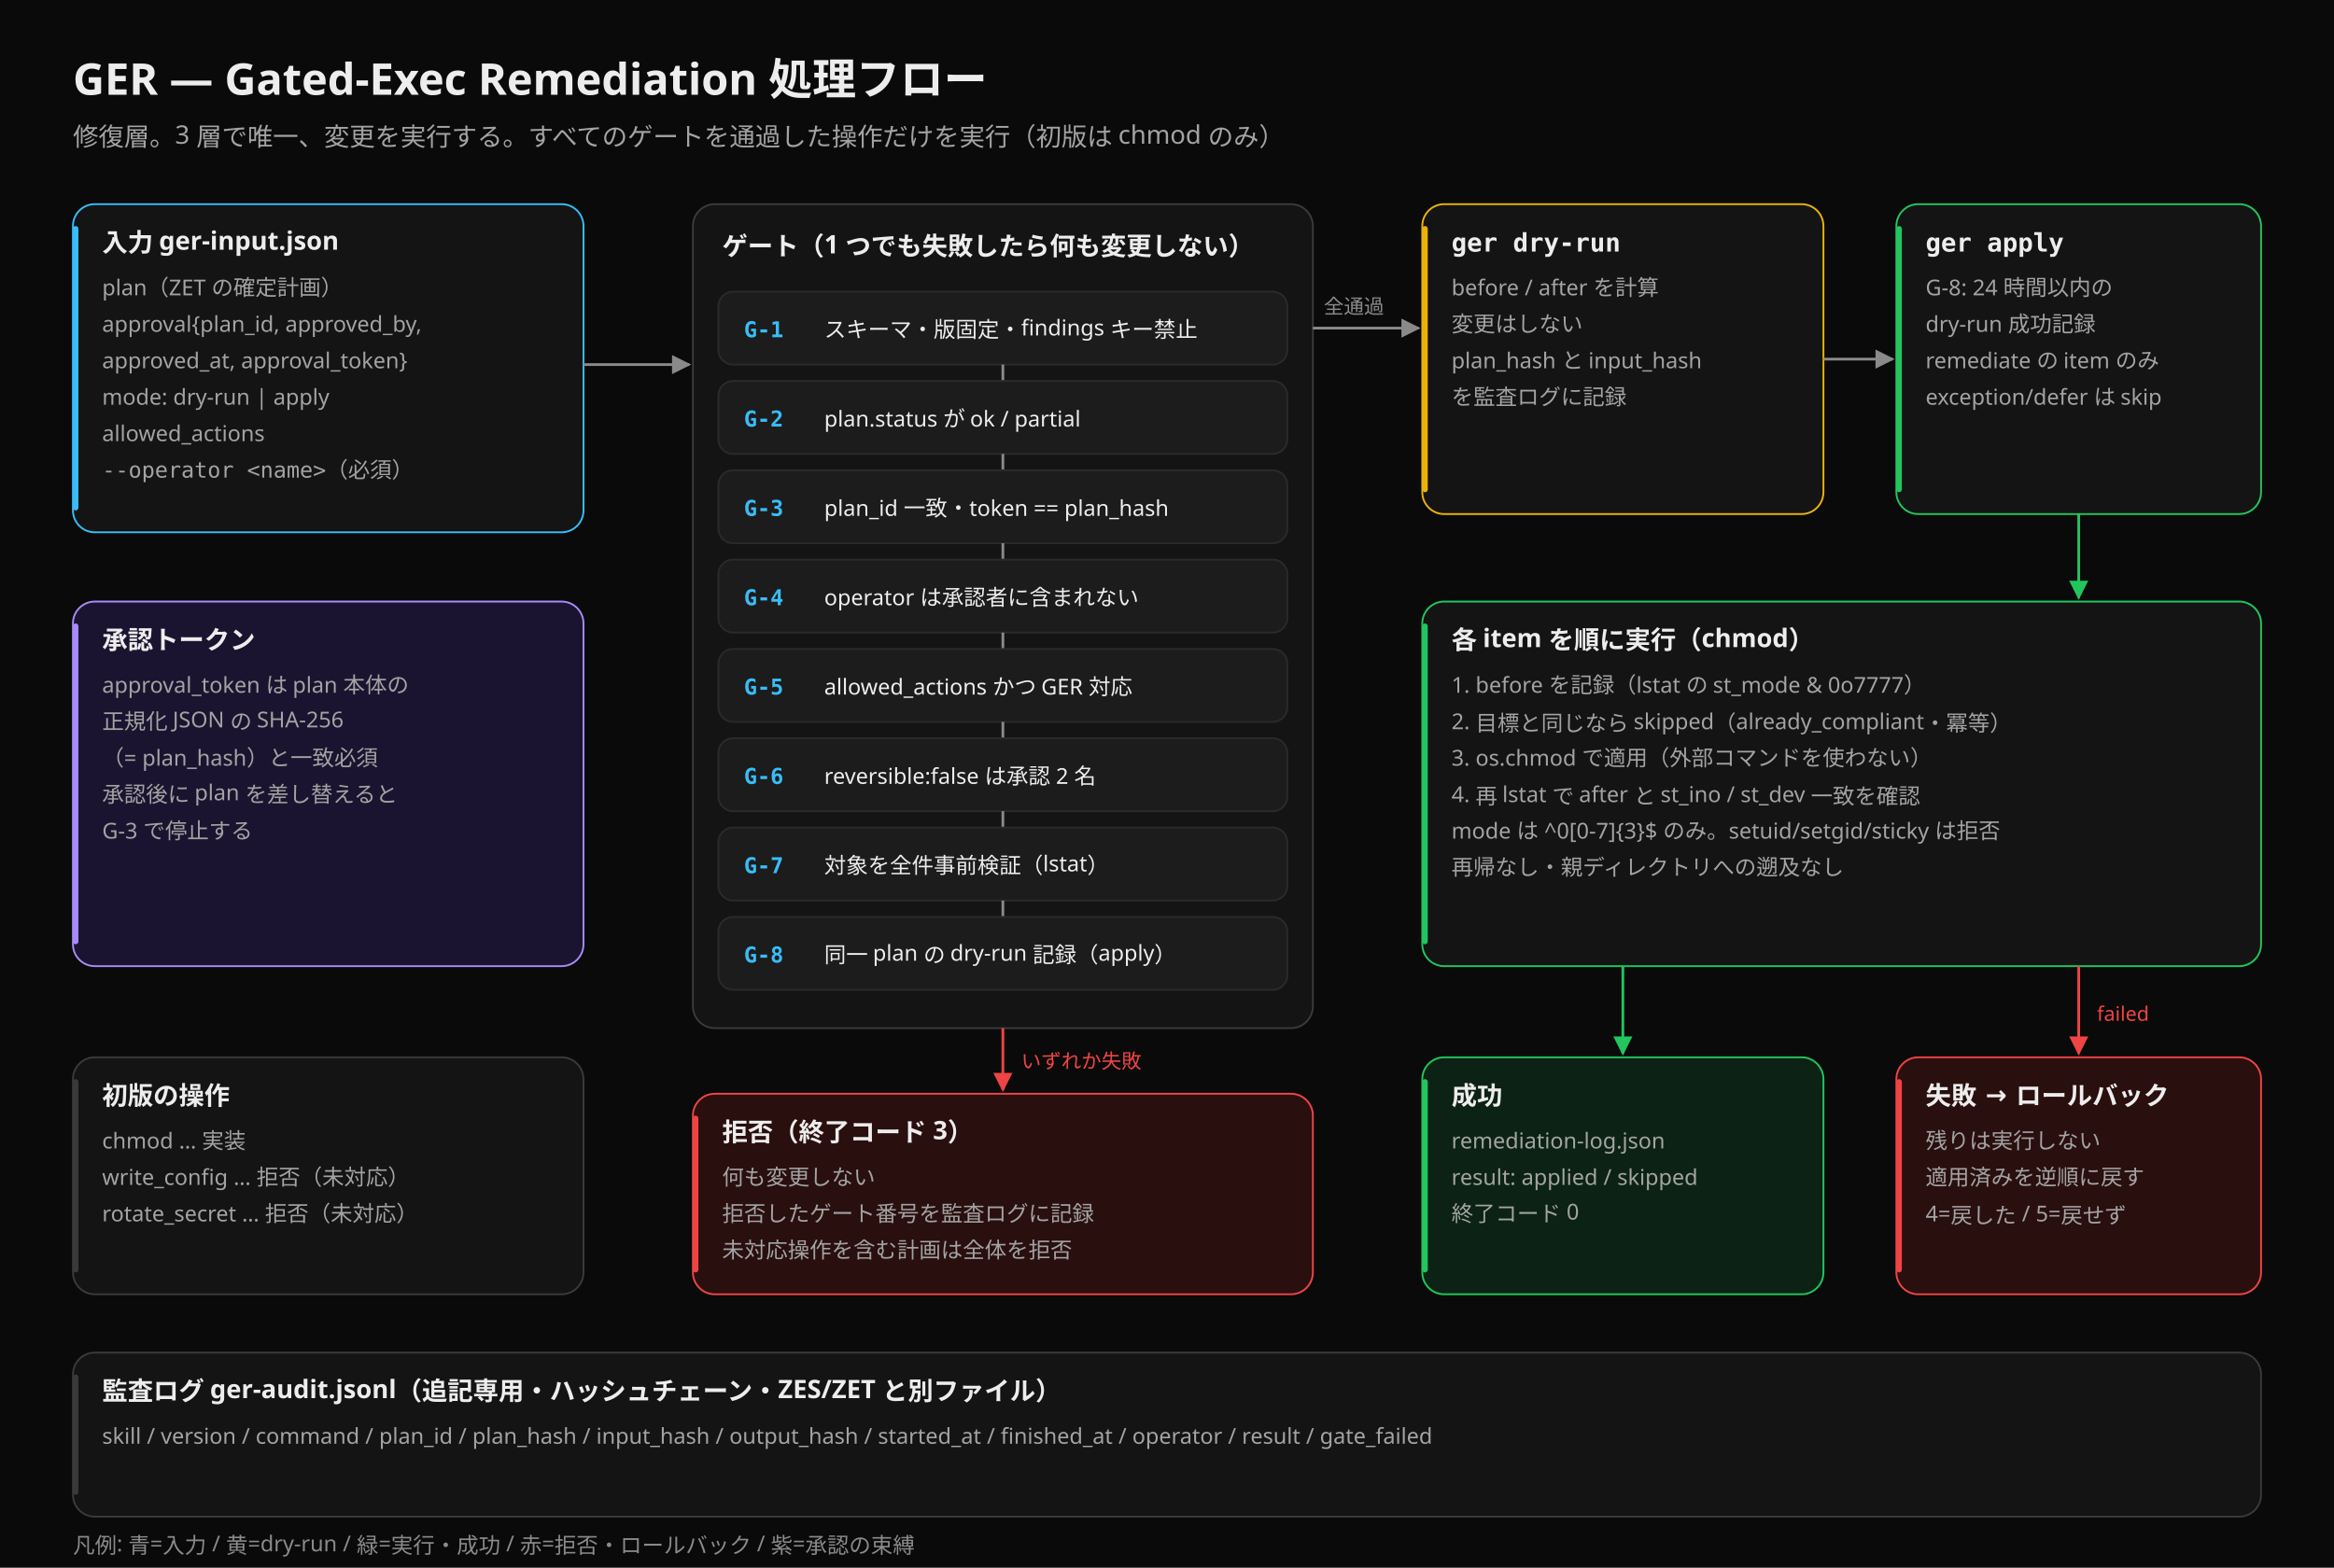
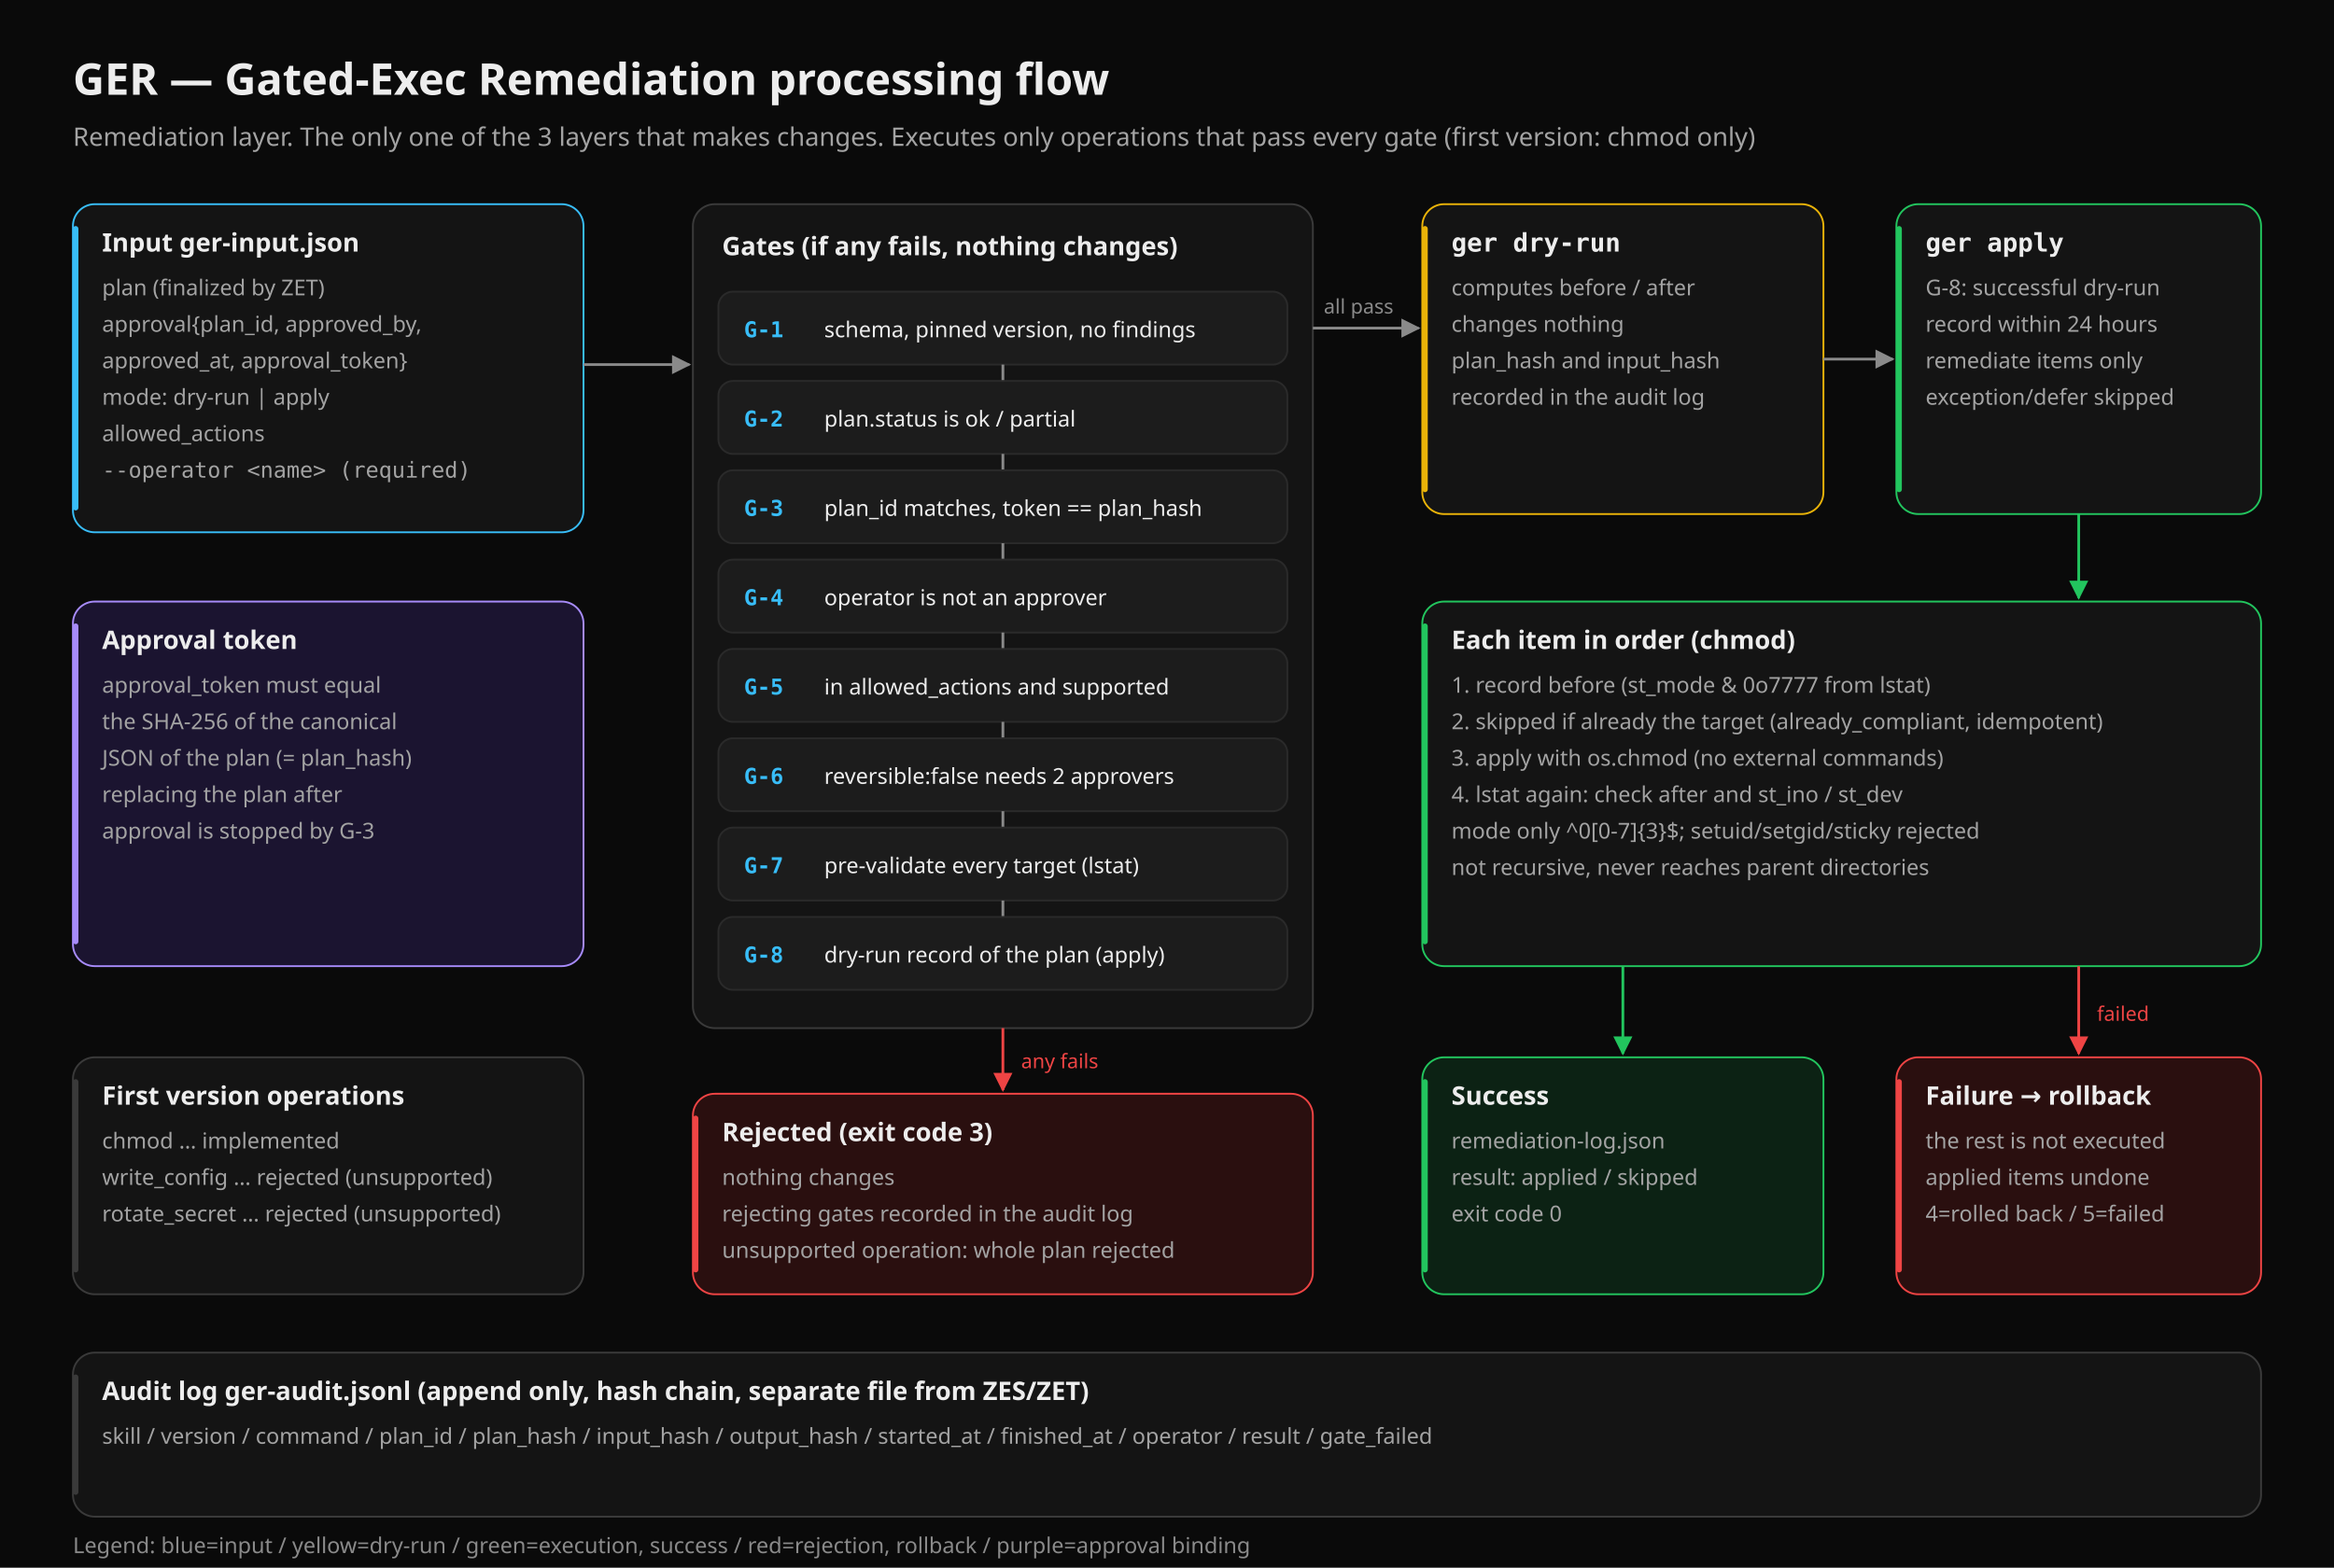
<svg xmlns="http://www.w3.org/2000/svg" width="1280" height="860" viewBox="0 0 1280 860" role="img" aria-labelledby="t d">
  <defs>
    <marker id="as" viewBox="0 0 10 10" refX="9" refY="5" markerWidth="7" markerHeight="7" orient="auto-start-reverse">
      <path d="M0,0 L10,5 L0,10 z" fill="#8a8a8a" />
    </marker>
    <marker id="ar" viewBox="0 0 10 10" refX="9" refY="5" markerWidth="7" markerHeight="7" orient="auto-start-reverse">
      <path d="M0,0 L10,5 L0,10 z" fill="#ef4444" />
    </marker>
    <marker id="aa" viewBox="0 0 10 10" refX="9" refY="5" markerWidth="7" markerHeight="7" orient="auto-start-reverse">
      <path d="M0,0 L10,5 L0,10 z" fill="#38bdf8" />
    </marker>
    <marker id="ag" viewBox="0 0 10 10" refX="9" refY="5" markerWidth="7" markerHeight="7" orient="auto-start-reverse">
      <path d="M0,0 L10,5 L0,10 z" fill="#22c55e" />
    </marker>
    <marker id="ap" viewBox="0 0 10 10" refX="9" refY="5" markerWidth="7" markerHeight="7" orient="auto-start-reverse">
      <path d="M0,0 L10,5 L0,10 z" fill="#a78bfa" />
    </marker>
  </defs>
  <rect width="100%" height="100%" fill="#0a0a0a" />
-   <text x="40" y="52" font-size="24" font-weight="600" fill="#ededed" font-family="system-ui, 'Hiragino Sans', 'Noto Sans JP', sans-serif" text-anchor="start">GER — Gated-Exec Remediation 処理フロー</text>
-   <text x="40" y="80" font-size="14" font-weight="400" fill="#a3a3a3" font-family="system-ui, 'Hiragino Sans', 'Noto Sans JP', sans-serif" text-anchor="start">修復層。3 層で唯一、変更を実行する。すべてのゲートを通過した操作だけを実行（初版は chmod のみ）</text>
+   <text x="40" y="52" font-size="24" font-weight="600" fill="#ededed" font-family="system-ui, 'Hiragino Sans', 'Noto Sans JP', sans-serif" text-anchor="start">GER — Gated-Exec Remediation processing flow</text>
+   <text x="40" y="80" font-size="14" font-weight="400" fill="#a3a3a3" font-family="system-ui, 'Hiragino Sans', 'Noto Sans JP', sans-serif" text-anchor="start">Remediation layer. The only one of the 3 layers that makes changes. Executes only operations that pass every gate (first version: chmod only)</text>
  <rect x="40" y="112" width="280" height="180" rx="12" fill="#141414" stroke="#38bdf8" stroke-width="1" />
  <rect x="40" y="124" width="3" height="156" rx="1.5" fill="#38bdf8" />
-   <text x="56" y="138" font-size="14" font-weight="600" fill="#ededed" font-family="system-ui, 'Hiragino Sans', 'Noto Sans JP', sans-serif" text-anchor="start">入力 ger-input.json</text>
-   <text x="56" y="162" font-size="12" font-weight="400" fill="#a3a3a3" font-family="system-ui, 'Hiragino Sans', 'Noto Sans JP', sans-serif" text-anchor="start">plan（ZET の確定計画）</text>
+   <text x="56" y="138" font-size="14" font-weight="600" fill="#ededed" font-family="system-ui, 'Hiragino Sans', 'Noto Sans JP', sans-serif" text-anchor="start">Input ger-input.json</text>
+   <text x="56" y="162" font-size="12" font-weight="400" fill="#a3a3a3" font-family="system-ui, 'Hiragino Sans', 'Noto Sans JP', sans-serif" text-anchor="start">plan (finalized by ZET)</text>
  <text x="56" y="182" font-size="12" font-weight="400" fill="#a3a3a3" font-family="system-ui, 'Hiragino Sans', 'Noto Sans JP', sans-serif" text-anchor="start">approval{plan_id, approved_by,</text>
  <text x="56" y="202" font-size="12" font-weight="400" fill="#a3a3a3" font-family="system-ui, 'Hiragino Sans', 'Noto Sans JP', sans-serif" text-anchor="start">  approved_at, approval_token}</text>
  <text x="56" y="222" font-size="12" font-weight="400" fill="#a3a3a3" font-family="system-ui, 'Hiragino Sans', 'Noto Sans JP', sans-serif" text-anchor="start">mode: dry-run | apply</text>
  <text x="56" y="242" font-size="12" font-weight="400" fill="#a3a3a3" font-family="system-ui, 'Hiragino Sans', 'Noto Sans JP', sans-serif" text-anchor="start">allowed_actions</text>
-   <text x="56" y="262" font-size="12" font-weight="400" fill="#a3a3a3" font-family="ui-monospace, SFMono-Regular, Menlo, Consolas, monospace" text-anchor="start">--operator &lt;name&gt;（必須）</text>
+   <text x="56" y="262" font-size="12" font-weight="400" fill="#a3a3a3" font-family="ui-monospace, SFMono-Regular, Menlo, Consolas, monospace" text-anchor="start">--operator &lt;name&gt; (required)</text>
  <rect x="380" y="112" width="340" height="452" rx="12" fill="#141414" stroke="#3a3a3a" stroke-width="1" />
-   <text x="396" y="140" font-size="14" font-weight="600" fill="#ededed" font-family="system-ui, 'Hiragino Sans', 'Noto Sans JP', sans-serif" text-anchor="start">ゲート（1 つでも失敗したら何も変更しない）</text>
+   <text x="396" y="140" font-size="14" font-weight="600" fill="#ededed" font-family="system-ui, 'Hiragino Sans', 'Noto Sans JP', sans-serif" text-anchor="start">Gates (if any fails, nothing changes)</text>
  <rect x="394" y="160" width="312" height="40" rx="8" fill="#1c1c1c" stroke="#2a2a2a" stroke-width="1" />
  <text x="408" y="185" font-size="12" font-weight="600" fill="#38bdf8" font-family="ui-monospace, SFMono-Regular, Menlo, Consolas, monospace" text-anchor="start">G-1</text>
-   <text x="452" y="185" font-size="12" font-weight="400" fill="#ededed" font-family="system-ui, 'Hiragino Sans', 'Noto Sans JP', sans-serif" text-anchor="start">スキーマ・版固定・findings キー禁止</text>
+   <text x="452" y="185" font-size="12" font-weight="400" fill="#ededed" font-family="system-ui, 'Hiragino Sans', 'Noto Sans JP', sans-serif" text-anchor="start">schema, pinned version, no findings</text>
  <path d="M550,200 L550,209" stroke="#8a8a8a" stroke-width="1.5" />
  <rect x="394" y="209" width="312" height="40" rx="8" fill="#1c1c1c" stroke="#2a2a2a" stroke-width="1" />
  <text x="408" y="234" font-size="12" font-weight="600" fill="#38bdf8" font-family="ui-monospace, SFMono-Regular, Menlo, Consolas, monospace" text-anchor="start">G-2</text>
-   <text x="452" y="234" font-size="12" font-weight="400" fill="#ededed" font-family="system-ui, 'Hiragino Sans', 'Noto Sans JP', sans-serif" text-anchor="start">plan.status が ok / partial</text>
+   <text x="452" y="234" font-size="12" font-weight="400" fill="#ededed" font-family="system-ui, 'Hiragino Sans', 'Noto Sans JP', sans-serif" text-anchor="start">plan.status is ok / partial</text>
  <path d="M550,249 L550,258" stroke="#8a8a8a" stroke-width="1.5" />
  <rect x="394" y="258" width="312" height="40" rx="8" fill="#1c1c1c" stroke="#2a2a2a" stroke-width="1" />
  <text x="408" y="283" font-size="12" font-weight="600" fill="#38bdf8" font-family="ui-monospace, SFMono-Regular, Menlo, Consolas, monospace" text-anchor="start">G-3</text>
-   <text x="452" y="283" font-size="12" font-weight="400" fill="#ededed" font-family="system-ui, 'Hiragino Sans', 'Noto Sans JP', sans-serif" text-anchor="start">plan_id 一致・token == plan_hash</text>
+   <text x="452" y="283" font-size="12" font-weight="400" fill="#ededed" font-family="system-ui, 'Hiragino Sans', 'Noto Sans JP', sans-serif" text-anchor="start">plan_id matches, token == plan_hash</text>
  <path d="M550,298 L550,307" stroke="#8a8a8a" stroke-width="1.5" />
  <rect x="394" y="307" width="312" height="40" rx="8" fill="#1c1c1c" stroke="#2a2a2a" stroke-width="1" />
  <text x="408" y="332" font-size="12" font-weight="600" fill="#38bdf8" font-family="ui-monospace, SFMono-Regular, Menlo, Consolas, monospace" text-anchor="start">G-4</text>
-   <text x="452" y="332" font-size="12" font-weight="400" fill="#ededed" font-family="system-ui, 'Hiragino Sans', 'Noto Sans JP', sans-serif" text-anchor="start">operator は承認者に含まれない</text>
+   <text x="452" y="332" font-size="12" font-weight="400" fill="#ededed" font-family="system-ui, 'Hiragino Sans', 'Noto Sans JP', sans-serif" text-anchor="start">operator is not an approver</text>
  <path d="M550,347 L550,356" stroke="#8a8a8a" stroke-width="1.5" />
  <rect x="394" y="356" width="312" height="40" rx="8" fill="#1c1c1c" stroke="#2a2a2a" stroke-width="1" />
  <text x="408" y="381" font-size="12" font-weight="600" fill="#38bdf8" font-family="ui-monospace, SFMono-Regular, Menlo, Consolas, monospace" text-anchor="start">G-5</text>
-   <text x="452" y="381" font-size="12" font-weight="400" fill="#ededed" font-family="system-ui, 'Hiragino Sans', 'Noto Sans JP', sans-serif" text-anchor="start">allowed_actions かつ GER 対応</text>
+   <text x="452" y="381" font-size="12" font-weight="400" fill="#ededed" font-family="system-ui, 'Hiragino Sans', 'Noto Sans JP', sans-serif" text-anchor="start">in allowed_actions and supported</text>
  <path d="M550,396 L550,405" stroke="#8a8a8a" stroke-width="1.5" />
  <rect x="394" y="405" width="312" height="40" rx="8" fill="#1c1c1c" stroke="#2a2a2a" stroke-width="1" />
  <text x="408" y="430" font-size="12" font-weight="600" fill="#38bdf8" font-family="ui-monospace, SFMono-Regular, Menlo, Consolas, monospace" text-anchor="start">G-6</text>
-   <text x="452" y="430" font-size="12" font-weight="400" fill="#ededed" font-family="system-ui, 'Hiragino Sans', 'Noto Sans JP', sans-serif" text-anchor="start">reversible:false は承認 2 名</text>
+   <text x="452" y="430" font-size="12" font-weight="400" fill="#ededed" font-family="system-ui, 'Hiragino Sans', 'Noto Sans JP', sans-serif" text-anchor="start">reversible:false needs 2 approvers</text>
  <path d="M550,445 L550,454" stroke="#8a8a8a" stroke-width="1.5" />
  <rect x="394" y="454" width="312" height="40" rx="8" fill="#1c1c1c" stroke="#2a2a2a" stroke-width="1" />
  <text x="408" y="479" font-size="12" font-weight="600" fill="#38bdf8" font-family="ui-monospace, SFMono-Regular, Menlo, Consolas, monospace" text-anchor="start">G-7</text>
-   <text x="452" y="479" font-size="12" font-weight="400" fill="#ededed" font-family="system-ui, 'Hiragino Sans', 'Noto Sans JP', sans-serif" text-anchor="start">対象を全件事前検証（lstat）</text>
+   <text x="452" y="479" font-size="12" font-weight="400" fill="#ededed" font-family="system-ui, 'Hiragino Sans', 'Noto Sans JP', sans-serif" text-anchor="start">pre-validate every target (lstat)</text>
  <path d="M550,494 L550,503" stroke="#8a8a8a" stroke-width="1.5" />
  <rect x="394" y="503" width="312" height="40" rx="8" fill="#1c1c1c" stroke="#2a2a2a" stroke-width="1" />
  <text x="408" y="528" font-size="12" font-weight="600" fill="#38bdf8" font-family="ui-monospace, SFMono-Regular, Menlo, Consolas, monospace" text-anchor="start">G-8</text>
-   <text x="452" y="528" font-size="12" font-weight="400" fill="#ededed" font-family="system-ui, 'Hiragino Sans', 'Noto Sans JP', sans-serif" text-anchor="start">同一 plan の dry-run 記録（apply）</text>
+   <text x="452" y="528" font-size="12" font-weight="400" fill="#ededed" font-family="system-ui, 'Hiragino Sans', 'Noto Sans JP', sans-serif" text-anchor="start">dry-run record of the plan (apply)</text>
  <path d="M320,200 L378,200" fill="none" stroke="#8a8a8a" stroke-width="1.5" marker-end="url(#as)" />
  <rect x="380" y="600" width="340" height="110" rx="12" fill="#2a0f0f" stroke="#ef4444" stroke-width="1" />
  <rect x="380" y="612" width="3" height="86" rx="1.5" fill="#ef4444" />
-   <text x="396" y="626" font-size="14" font-weight="600" fill="#ededed" font-family="system-ui, 'Hiragino Sans', 'Noto Sans JP', sans-serif" text-anchor="start">拒否（終了コード 3）</text>
-   <text x="396" y="650" font-size="12" font-weight="400" fill="#a3a3a3" font-family="system-ui, 'Hiragino Sans', 'Noto Sans JP', sans-serif" text-anchor="start">何も変更しない</text>
-   <text x="396" y="670" font-size="12" font-weight="400" fill="#a3a3a3" font-family="system-ui, 'Hiragino Sans', 'Noto Sans JP', sans-serif" text-anchor="start">拒否したゲート番号を監査ログに記録</text>
-   <text x="396" y="690" font-size="12" font-weight="400" fill="#a3a3a3" font-family="system-ui, 'Hiragino Sans', 'Noto Sans JP', sans-serif" text-anchor="start">未対応操作を含む計画は全体を拒否</text>
+   <text x="396" y="626" font-size="14" font-weight="600" fill="#ededed" font-family="system-ui, 'Hiragino Sans', 'Noto Sans JP', sans-serif" text-anchor="start">Rejected (exit code 3)</text>
+   <text x="396" y="650" font-size="12" font-weight="400" fill="#a3a3a3" font-family="system-ui, 'Hiragino Sans', 'Noto Sans JP', sans-serif" text-anchor="start">nothing changes</text>
+   <text x="396" y="670" font-size="12" font-weight="400" fill="#a3a3a3" font-family="system-ui, 'Hiragino Sans', 'Noto Sans JP', sans-serif" text-anchor="start">rejecting gates recorded in the audit log</text>
+   <text x="396" y="690" font-size="12" font-weight="400" fill="#a3a3a3" font-family="system-ui, 'Hiragino Sans', 'Noto Sans JP', sans-serif" text-anchor="start">unsupported operation: whole plan rejected</text>
  <path d="M550,564 L550,598" fill="none" stroke="#ef4444" stroke-width="1.5" marker-end="url(#ar)" />
-   <text x="560" y="586" font-size="11" font-weight="500" fill="#ef4444" font-family="system-ui, 'Hiragino Sans', 'Noto Sans JP', sans-serif" text-anchor="start">いずれか失敗</text>
+   <text x="560" y="586" font-size="11" font-weight="500" fill="#ef4444" font-family="system-ui, 'Hiragino Sans', 'Noto Sans JP', sans-serif" text-anchor="start">any fails</text>
  <rect x="780" y="112" width="220" height="170" rx="12" fill="#141414" stroke="#eab308" stroke-width="1" />
  <rect x="780" y="124" width="3" height="146" rx="1.5" fill="#eab308" />
  <text x="796" y="138" font-size="14" font-weight="600" fill="#ededed" font-family="ui-monospace, SFMono-Regular, Menlo, Consolas, monospace" text-anchor="start">ger dry-run</text>
-   <text x="796" y="162" font-size="12" font-weight="400" fill="#a3a3a3" font-family="system-ui, 'Hiragino Sans', 'Noto Sans JP', sans-serif" text-anchor="start">before / after を計算</text>
-   <text x="796" y="182" font-size="12" font-weight="400" fill="#a3a3a3" font-family="system-ui, 'Hiragino Sans', 'Noto Sans JP', sans-serif" text-anchor="start">変更はしない</text>
-   <text x="796" y="202" font-size="12" font-weight="400" fill="#a3a3a3" font-family="system-ui, 'Hiragino Sans', 'Noto Sans JP', sans-serif" text-anchor="start">plan_hash と input_hash</text>
-   <text x="796" y="222" font-size="12" font-weight="400" fill="#a3a3a3" font-family="system-ui, 'Hiragino Sans', 'Noto Sans JP', sans-serif" text-anchor="start">  を監査ログに記録</text>
+   <text x="796" y="162" font-size="12" font-weight="400" fill="#a3a3a3" font-family="system-ui, 'Hiragino Sans', 'Noto Sans JP', sans-serif" text-anchor="start">computes before / after</text>
+   <text x="796" y="182" font-size="12" font-weight="400" fill="#a3a3a3" font-family="system-ui, 'Hiragino Sans', 'Noto Sans JP', sans-serif" text-anchor="start">changes nothing</text>
+   <text x="796" y="202" font-size="12" font-weight="400" fill="#a3a3a3" font-family="system-ui, 'Hiragino Sans', 'Noto Sans JP', sans-serif" text-anchor="start">plan_hash and input_hash</text>
+   <text x="796" y="222" font-size="12" font-weight="400" fill="#a3a3a3" font-family="system-ui, 'Hiragino Sans', 'Noto Sans JP', sans-serif" text-anchor="start">  recorded in the audit log</text>
  <path d="M720,180 L778,180" fill="none" stroke="#8a8a8a" stroke-width="1.5" marker-end="url(#as)" />
-   <text x="726" y="172" font-size="11" font-weight="500" fill="#8a8a8a" font-family="system-ui, 'Hiragino Sans', 'Noto Sans JP', sans-serif" text-anchor="start">全通過</text>
+   <text x="726" y="172" font-size="11" font-weight="500" fill="#8a8a8a" font-family="system-ui, 'Hiragino Sans', 'Noto Sans JP', sans-serif" text-anchor="start">all pass</text>
  <rect x="1040" y="112" width="200" height="170" rx="12" fill="#141414" stroke="#22c55e" stroke-width="1" />
  <rect x="1040" y="124" width="3" height="146" rx="1.5" fill="#22c55e" />
  <text x="1056" y="138" font-size="14" font-weight="600" fill="#ededed" font-family="ui-monospace, SFMono-Regular, Menlo, Consolas, monospace" text-anchor="start">ger apply</text>
-   <text x="1056" y="162" font-size="12" font-weight="400" fill="#a3a3a3" font-family="system-ui, 'Hiragino Sans', 'Noto Sans JP', sans-serif" text-anchor="start">G-8: 24 時間以内の</text>
-   <text x="1056" y="182" font-size="12" font-weight="400" fill="#a3a3a3" font-family="system-ui, 'Hiragino Sans', 'Noto Sans JP', sans-serif" text-anchor="start">  dry-run 成功記録</text>
-   <text x="1056" y="202" font-size="12" font-weight="400" fill="#a3a3a3" font-family="system-ui, 'Hiragino Sans', 'Noto Sans JP', sans-serif" text-anchor="start">remediate の item のみ</text>
-   <text x="1056" y="222" font-size="12" font-weight="400" fill="#a3a3a3" font-family="system-ui, 'Hiragino Sans', 'Noto Sans JP', sans-serif" text-anchor="start">exception/defer は skip</text>
+   <text x="1056" y="162" font-size="12" font-weight="400" fill="#a3a3a3" font-family="system-ui, 'Hiragino Sans', 'Noto Sans JP', sans-serif" text-anchor="start">G-8: successful dry-run</text>
+   <text x="1056" y="182" font-size="12" font-weight="400" fill="#a3a3a3" font-family="system-ui, 'Hiragino Sans', 'Noto Sans JP', sans-serif" text-anchor="start">  record within 24 hours</text>
+   <text x="1056" y="202" font-size="12" font-weight="400" fill="#a3a3a3" font-family="system-ui, 'Hiragino Sans', 'Noto Sans JP', sans-serif" text-anchor="start">remediate items only</text>
+   <text x="1056" y="222" font-size="12" font-weight="400" fill="#a3a3a3" font-family="system-ui, 'Hiragino Sans', 'Noto Sans JP', sans-serif" text-anchor="start">exception/defer skipped</text>
  <path d="M1000,197 L1038,197" fill="none" stroke="#8a8a8a" stroke-width="1.5" marker-end="url(#as)" />
  <rect x="780" y="330" width="460" height="200" rx="12" fill="#141414" stroke="#22c55e" stroke-width="1" />
  <rect x="780" y="342" width="3" height="176" rx="1.5" fill="#22c55e" />
-   <text x="796" y="356" font-size="14" font-weight="600" fill="#ededed" font-family="system-ui, 'Hiragino Sans', 'Noto Sans JP', sans-serif" text-anchor="start">各 item を順に実行（chmod）</text>
-   <text x="796" y="380" font-size="12" font-weight="400" fill="#a3a3a3" font-family="system-ui, 'Hiragino Sans', 'Noto Sans JP', sans-serif" text-anchor="start">1. before を記録（lstat の st_mode &amp; 0o7777）</text>
-   <text x="796" y="400" font-size="12" font-weight="400" fill="#a3a3a3" font-family="system-ui, 'Hiragino Sans', 'Noto Sans JP', sans-serif" text-anchor="start">2. 目標と同じなら skipped（already_compliant・冪等）</text>
-   <text x="796" y="420" font-size="12" font-weight="400" fill="#a3a3a3" font-family="system-ui, 'Hiragino Sans', 'Noto Sans JP', sans-serif" text-anchor="start">3. os.chmod で適用（外部コマンドを使わない）</text>
-   <text x="796" y="440" font-size="12" font-weight="400" fill="#a3a3a3" font-family="system-ui, 'Hiragino Sans', 'Noto Sans JP', sans-serif" text-anchor="start">4. 再 lstat で after と st_ino / st_dev 一致を確認</text>
-   <text x="796" y="460" font-size="12" font-weight="400" fill="#a3a3a3" font-family="system-ui, 'Hiragino Sans', 'Noto Sans JP', sans-serif" text-anchor="start">mode は ^0[0-7]{3}$ のみ。setuid/setgid/sticky は拒否</text>
-   <text x="796" y="480" font-size="12" font-weight="400" fill="#a3a3a3" font-family="system-ui, 'Hiragino Sans', 'Noto Sans JP', sans-serif" text-anchor="start">再帰なし・親ディレクトリへの遡及なし</text>
+   <text x="796" y="356" font-size="14" font-weight="600" fill="#ededed" font-family="system-ui, 'Hiragino Sans', 'Noto Sans JP', sans-serif" text-anchor="start">Each item in order (chmod)</text>
+   <text x="796" y="380" font-size="12" font-weight="400" fill="#a3a3a3" font-family="system-ui, 'Hiragino Sans', 'Noto Sans JP', sans-serif" text-anchor="start">1. record before (st_mode &amp; 0o7777 from lstat)</text>
+   <text x="796" y="400" font-size="12" font-weight="400" fill="#a3a3a3" font-family="system-ui, 'Hiragino Sans', 'Noto Sans JP', sans-serif" text-anchor="start">2. skipped if already the target (already_compliant, idempotent)</text>
+   <text x="796" y="420" font-size="12" font-weight="400" fill="#a3a3a3" font-family="system-ui, 'Hiragino Sans', 'Noto Sans JP', sans-serif" text-anchor="start">3. apply with os.chmod (no external commands)</text>
+   <text x="796" y="440" font-size="12" font-weight="400" fill="#a3a3a3" font-family="system-ui, 'Hiragino Sans', 'Noto Sans JP', sans-serif" text-anchor="start">4. lstat again: check after and st_ino / st_dev</text>
+   <text x="796" y="460" font-size="12" font-weight="400" fill="#a3a3a3" font-family="system-ui, 'Hiragino Sans', 'Noto Sans JP', sans-serif" text-anchor="start">mode only ^0[0-7]{3}$; setuid/setgid/sticky rejected</text>
+   <text x="796" y="480" font-size="12" font-weight="400" fill="#a3a3a3" font-family="system-ui, 'Hiragino Sans', 'Noto Sans JP', sans-serif" text-anchor="start">not recursive, never reaches parent directories</text>
  <path d="M1140,282 L1140,328" fill="none" stroke="#22c55e" stroke-width="1.5" marker-end="url(#ag)" />
  <rect x="780" y="580" width="220" height="130" rx="12" fill="#0c2214" stroke="#22c55e" stroke-width="1" />
  <rect x="780" y="592" width="3" height="106" rx="1.5" fill="#22c55e" />
-   <text x="796" y="606" font-size="14" font-weight="600" fill="#ededed" font-family="system-ui, 'Hiragino Sans', 'Noto Sans JP', sans-serif" text-anchor="start">成功</text>
+   <text x="796" y="606" font-size="14" font-weight="600" fill="#ededed" font-family="system-ui, 'Hiragino Sans', 'Noto Sans JP', sans-serif" text-anchor="start">Success</text>
  <text x="796" y="630" font-size="12" font-weight="400" fill="#a3a3a3" font-family="system-ui, 'Hiragino Sans', 'Noto Sans JP', sans-serif" text-anchor="start">remediation-log.json</text>
  <text x="796" y="650" font-size="12" font-weight="400" fill="#a3a3a3" font-family="system-ui, 'Hiragino Sans', 'Noto Sans JP', sans-serif" text-anchor="start">result: applied / skipped</text>
-   <text x="796" y="670" font-size="12" font-weight="400" fill="#a3a3a3" font-family="system-ui, 'Hiragino Sans', 'Noto Sans JP', sans-serif" text-anchor="start">終了コード 0</text>
+   <text x="796" y="670" font-size="12" font-weight="400" fill="#a3a3a3" font-family="system-ui, 'Hiragino Sans', 'Noto Sans JP', sans-serif" text-anchor="start">exit code 0</text>
  <rect x="1040" y="580" width="200" height="130" rx="12" fill="#2a0f0f" stroke="#ef4444" stroke-width="1" />
  <rect x="1040" y="592" width="3" height="106" rx="1.5" fill="#ef4444" />
-   <text x="1056" y="606" font-size="14" font-weight="600" fill="#ededed" font-family="system-ui, 'Hiragino Sans', 'Noto Sans JP', sans-serif" text-anchor="start">失敗 → ロールバック</text>
-   <text x="1056" y="630" font-size="12" font-weight="400" fill="#a3a3a3" font-family="system-ui, 'Hiragino Sans', 'Noto Sans JP', sans-serif" text-anchor="start">残りは実行しない</text>
-   <text x="1056" y="650" font-size="12" font-weight="400" fill="#a3a3a3" font-family="system-ui, 'Hiragino Sans', 'Noto Sans JP', sans-serif" text-anchor="start">適用済みを逆順に戻す</text>
-   <text x="1056" y="670" font-size="12" font-weight="400" fill="#a3a3a3" font-family="system-ui, 'Hiragino Sans', 'Noto Sans JP', sans-serif" text-anchor="start">4=戻した / 5=戻せず</text>
+   <text x="1056" y="606" font-size="14" font-weight="600" fill="#ededed" font-family="system-ui, 'Hiragino Sans', 'Noto Sans JP', sans-serif" text-anchor="start">Failure → rollback</text>
+   <text x="1056" y="630" font-size="12" font-weight="400" fill="#a3a3a3" font-family="system-ui, 'Hiragino Sans', 'Noto Sans JP', sans-serif" text-anchor="start">the rest is not executed</text>
+   <text x="1056" y="650" font-size="12" font-weight="400" fill="#a3a3a3" font-family="system-ui, 'Hiragino Sans', 'Noto Sans JP', sans-serif" text-anchor="start">applied items undone</text>
+   <text x="1056" y="670" font-size="12" font-weight="400" fill="#a3a3a3" font-family="system-ui, 'Hiragino Sans', 'Noto Sans JP', sans-serif" text-anchor="start">4=rolled back / 5=failed</text>
  <path d="M890,530 L890,578" fill="none" stroke="#22c55e" stroke-width="1.5" marker-end="url(#ag)" />
  <path d="M1140,530 L1140,578" fill="none" stroke="#ef4444" stroke-width="1.5" marker-end="url(#ar)" />
  <text x="1150" y="560" font-size="11" font-weight="500" fill="#ef4444" font-family="system-ui, 'Hiragino Sans', 'Noto Sans JP', sans-serif" text-anchor="start">failed</text>
  <rect x="40" y="330" width="280" height="200" rx="12" fill="#1b1430" stroke="#a78bfa" stroke-width="1" />
  <rect x="40" y="342" width="3" height="176" rx="1.5" fill="#a78bfa" />
-   <text x="56" y="356" font-size="14" font-weight="600" fill="#ededed" font-family="system-ui, 'Hiragino Sans', 'Noto Sans JP', sans-serif" text-anchor="start">承認トークン</text>
-   <text x="56" y="380" font-size="12" font-weight="400" fill="#a3a3a3" font-family="system-ui, 'Hiragino Sans', 'Noto Sans JP', sans-serif" text-anchor="start">approval_token は plan 本体の</text>
-   <text x="56" y="400" font-size="12" font-weight="400" fill="#a3a3a3" font-family="system-ui, 'Hiragino Sans', 'Noto Sans JP', sans-serif" text-anchor="start">正規化 JSON の SHA-256</text>
-   <text x="56" y="420" font-size="12" font-weight="400" fill="#a3a3a3" font-family="system-ui, 'Hiragino Sans', 'Noto Sans JP', sans-serif" text-anchor="start">（= plan_hash）と一致必須</text>
-   <text x="56" y="440" font-size="12" font-weight="400" fill="#a3a3a3" font-family="system-ui, 'Hiragino Sans', 'Noto Sans JP', sans-serif" text-anchor="start">承認後に plan を差し替えると</text>
-   <text x="56" y="460" font-size="12" font-weight="400" fill="#a3a3a3" font-family="system-ui, 'Hiragino Sans', 'Noto Sans JP', sans-serif" text-anchor="start">G-3 で停止する</text>
+   <text x="56" y="356" font-size="14" font-weight="600" fill="#ededed" font-family="system-ui, 'Hiragino Sans', 'Noto Sans JP', sans-serif" text-anchor="start">Approval token</text>
+   <text x="56" y="380" font-size="12" font-weight="400" fill="#a3a3a3" font-family="system-ui, 'Hiragino Sans', 'Noto Sans JP', sans-serif" text-anchor="start">approval_token must equal</text>
+   <text x="56" y="400" font-size="12" font-weight="400" fill="#a3a3a3" font-family="system-ui, 'Hiragino Sans', 'Noto Sans JP', sans-serif" text-anchor="start">the SHA-256 of the canonical</text>
+   <text x="56" y="420" font-size="12" font-weight="400" fill="#a3a3a3" font-family="system-ui, 'Hiragino Sans', 'Noto Sans JP', sans-serif" text-anchor="start">JSON of the plan (= plan_hash)</text>
+   <text x="56" y="440" font-size="12" font-weight="400" fill="#a3a3a3" font-family="system-ui, 'Hiragino Sans', 'Noto Sans JP', sans-serif" text-anchor="start">replacing the plan after</text>
+   <text x="56" y="460" font-size="12" font-weight="400" fill="#a3a3a3" font-family="system-ui, 'Hiragino Sans', 'Noto Sans JP', sans-serif" text-anchor="start">approval is stopped by G-3</text>
  <rect x="40" y="580" width="280" height="130" rx="12" fill="#141414" stroke="#3a3a3a" stroke-width="1" />
  <rect x="40" y="592" width="3" height="106" rx="1.5" fill="#3a3a3a" />
-   <text x="56" y="606" font-size="14" font-weight="600" fill="#ededed" font-family="system-ui, 'Hiragino Sans', 'Noto Sans JP', sans-serif" text-anchor="start">初版の操作</text>
-   <text x="56" y="630" font-size="12" font-weight="400" fill="#a3a3a3" font-family="system-ui, 'Hiragino Sans', 'Noto Sans JP', sans-serif" text-anchor="start">chmod … 実装</text>
-   <text x="56" y="650" font-size="12" font-weight="400" fill="#a3a3a3" font-family="system-ui, 'Hiragino Sans', 'Noto Sans JP', sans-serif" text-anchor="start">write_config … 拒否（未対応）</text>
-   <text x="56" y="670" font-size="12" font-weight="400" fill="#a3a3a3" font-family="system-ui, 'Hiragino Sans', 'Noto Sans JP', sans-serif" text-anchor="start">rotate_secret … 拒否（未対応）</text>
+   <text x="56" y="606" font-size="14" font-weight="600" fill="#ededed" font-family="system-ui, 'Hiragino Sans', 'Noto Sans JP', sans-serif" text-anchor="start">First version operations</text>
+   <text x="56" y="630" font-size="12" font-weight="400" fill="#a3a3a3" font-family="system-ui, 'Hiragino Sans', 'Noto Sans JP', sans-serif" text-anchor="start">chmod … implemented</text>
+   <text x="56" y="650" font-size="12" font-weight="400" fill="#a3a3a3" font-family="system-ui, 'Hiragino Sans', 'Noto Sans JP', sans-serif" text-anchor="start">write_config … rejected (unsupported)</text>
+   <text x="56" y="670" font-size="12" font-weight="400" fill="#a3a3a3" font-family="system-ui, 'Hiragino Sans', 'Noto Sans JP', sans-serif" text-anchor="start">rotate_secret … rejected (unsupported)</text>
  <rect x="40" y="742" width="1200" height="90" rx="12" fill="#141414" stroke="#3a3a3a" stroke-width="1" />
  <rect x="40" y="754" width="3" height="66" rx="1.5" fill="#3a3a3a" />
-   <text x="56" y="768" font-size="14" font-weight="600" fill="#ededed" font-family="system-ui, 'Hiragino Sans', 'Noto Sans JP', sans-serif" text-anchor="start">監査ログ ger-audit.jsonl（追記専用・ハッシュチェーン・ZES/ZET と別ファイル）</text>
+   <text x="56" y="768" font-size="14" font-weight="600" fill="#ededed" font-family="system-ui, 'Hiragino Sans', 'Noto Sans JP', sans-serif" text-anchor="start">Audit log ger-audit.jsonl (append only, hash chain, separate file from ZES/ZET)</text>
  <text x="56" y="792" font-size="12" font-weight="400" fill="#a3a3a3" font-family="system-ui, 'Hiragino Sans', 'Noto Sans JP', sans-serif" text-anchor="start">skill / version / command / plan_id / plan_hash / input_hash / output_hash / started_at / finished_at / operator / result / gate_failed</text>
-   <text x="40" y="852" font-size="12" font-weight="400" fill="#8a8a8a" font-family="system-ui, 'Hiragino Sans', 'Noto Sans JP', sans-serif" text-anchor="start">凡例: 青=入力 / 黄=dry-run / 緑=実行・成功 / 赤=拒否・ロールバック / 紫=承認の束縛</text>
+   <text x="40" y="852" font-size="12" font-weight="400" fill="#8a8a8a" font-family="system-ui, 'Hiragino Sans', 'Noto Sans JP', sans-serif" text-anchor="start">Legend: blue=input / yellow=dry-run / green=execution, success / red=rejection, rollback / purple=approval binding</text>
</svg>
